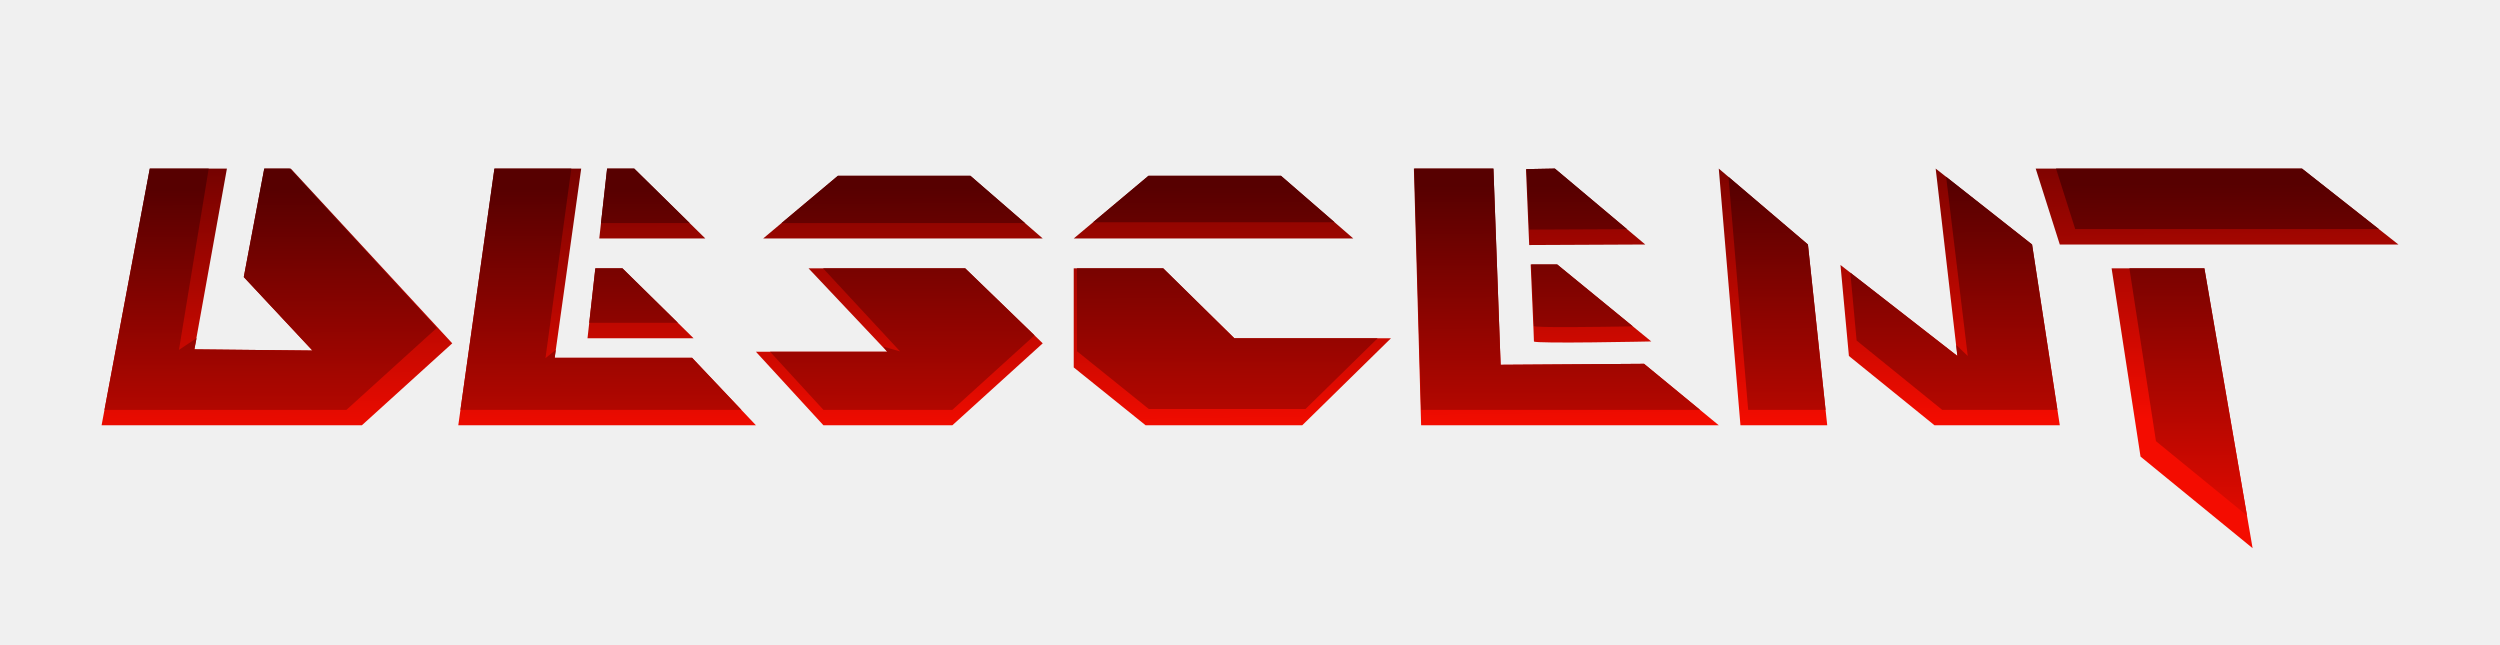
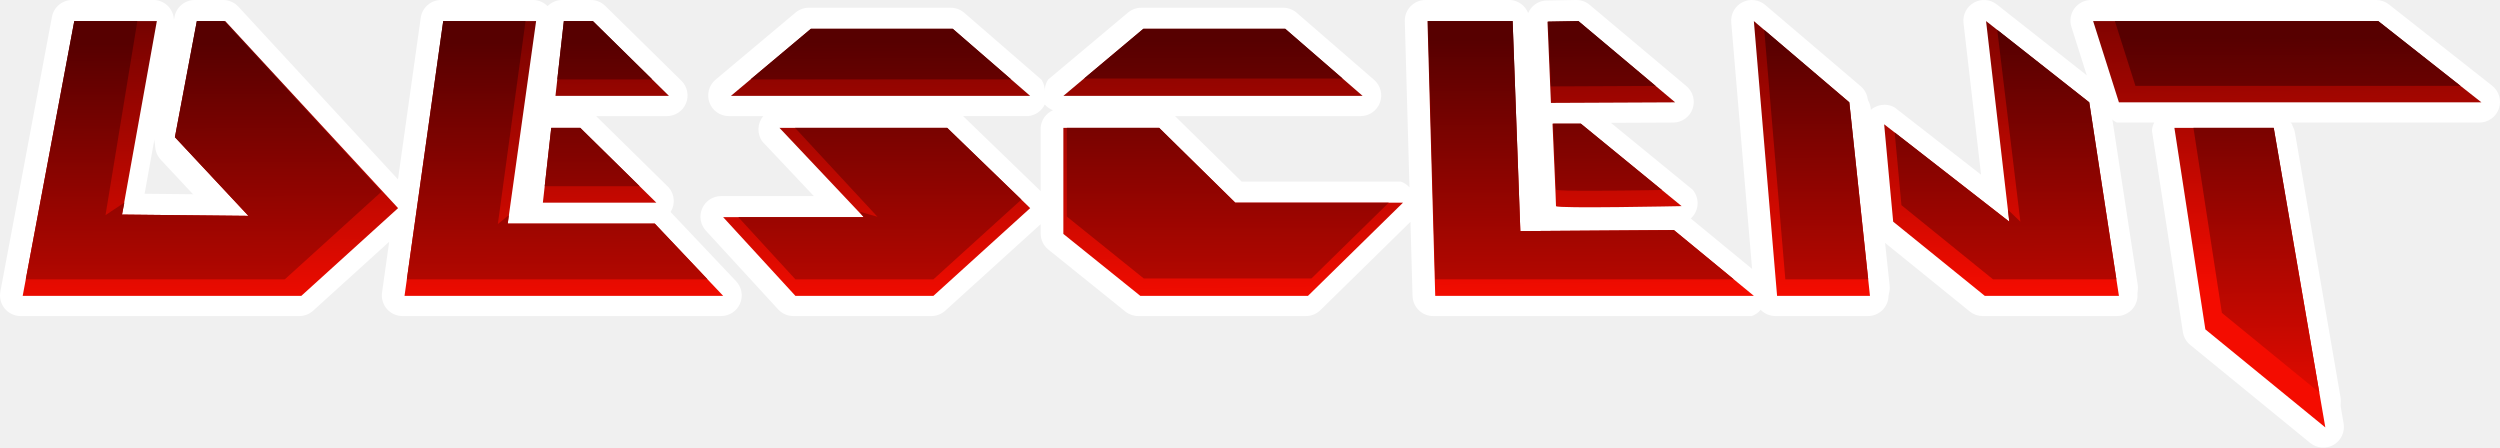
- <svg xmlns="http://www.w3.org/2000/svg" xmlns:xlink="http://www.w3.org/1999/xlink" id="svg2" xml:space="preserve" height="167.126" viewBox="0 0 648.314 167.126" width="648.314" version="1.1">
+ <svg xmlns="http://www.w3.org/2000/svg" xmlns:xlink="http://www.w3.org/1999/xlink" id="svg2" xml:space="preserve" height="108.435" viewBox="0 0 605.624 108.435" width="605.624" version="1.1">
  <defs id="defs6">
    <linearGradient id="linearGradient4453">
      <stop id="stop4425" stop-color="#570000" offset="0" />
      <stop id="stop4427" stop-color="#f40c00" offset="1" />
    </linearGradient>
-     <linearGradient id="linearGradient4501" y2="234.298" xlink:href="#linearGradient4453" gradientUnits="userSpaceOnUse" x2="878.956" gradientTransform="translate(588.6664 297.8687)" y1="305.008" x1="877.985" />
-     <linearGradient id="linearGradient4503" y2="245.785" xlink:href="#linearGradient4453" gradientUnits="userSpaceOnUse" x2="1098.501" gradientTransform="matrix(.8 0 0 -.8 551.5433 700.0761)" y1="146.667" x1="1098.233" />
+     <linearGradient id="linearGradient4501" y2="234.298" xlink:href="#linearGradient4453" gradientUnits="userSpaceOnUse" x2="878.956" gradientTransform="translate(588.6664,297.8687)" y1="305.008" x1="877.985" />
+     <linearGradient id="linearGradient4503" y2="245.785" xlink:href="#linearGradient4453" gradientUnits="userSpaceOnUse" x2="1098.501" gradientTransform="matrix(0.8,0,0,-0.8,551.5433,700.0761)" y1="146.667" x1="1098.233" />
  </defs>
-   <g id="g10" transform="matrix(1.25 0 0 -1.25 -1492.658 816.8205)">
-     <g id="g4505" transform="translate(-4.845821 31.91384)">
-       <path id="path4497" d="m1230.048 586.567-10-53.25h54l18.75 17-33.5 36.25h-5.5l-4.25-22.5 14.25-15.25-24.5 0.25 6.75 37.5h-16zm71.5 0-7.5-53.25h61.75l-13.25 14h-28.5l5.5 39.25h-18zm23.375 0-1.625-14.5h22l-14.75 14.5h-5.625zm167.375 0 1.5-53.25h61.75l-15.5 12.75-29.753-0.203-1.497 40.703h-16.5zm29.25 0-5.995-0.111 0.667-15.75 24.078 0.111-18.75 15.75zm34 0 4.5-53.25h18l-4 37.5-18.5 15.75zm45 0 4.5-38.875-24.25 18.875 1.75-18.875 17.75-14.375h26l-5.75 37.5-20 15.75zm20.75 0 5-15.75h70.25l-20 15.75h-55.25zm-248.5-1.5-15.5-13h58l-15 13h-27.5zm64.431 0-15.5-13h58l-15 13h-27.5zm79.297-18.384c0.676-15.453 0.676-15.356 0.676-15.978 0-0.507 24.345 0 24.345 0l-19.527 15.978h-5.495zm-194.044-0.814-1.625-14.5h22l-14.75 14.5h-5.625zm44.233 0 16.333-17.302h-27.25l14-15.25h26.75l18.75 17-16.083 15.552h-32.5zm55.014 0v-20.552l14.909-12h32.5l18.409 18.052h-32.5l-14.75 14.5h-18.569zm215.319 0 6-39.052 23.25-19-10 58.052h-19.25z" fill="url(#linearGradient4501)" />
-       <path id="path4499" d="m1625.514 586.567 3.984-12.55h62.986l-15.936 12.55zm15.227-20.698 5.508-35.852 18.884-15.433-8.834 51.284zm-203.511 19.198-11.483-9.631h50.095l-11.113 9.631zm-14.83-19.198v-17.183l14.909-12h32.5l14.975 14.683h-29.736l-14.75 14.5zm-49.602 19.198-11.684-9.8h50.492l-11.308 9.8zm-3.063-19.198 15.969-17.227-3.45 0.977 0.794-1.052h-24.313l11.063-12.05h26.75l17.042 15.452-14.375 13.9zm-68.187 20.698-7.05-50.05h58.272l-10.222 10.8h-28.5l0.214 1.637-2.127-1.719 5.364 39.331zm23.375 0-1.266-11.3h18.386l-11.495 11.3zm-2.441-20.698-1.266-11.3h18.386l-11.495 11.3zm169.906 20.698 1.409-50.05h57.859l-11.609 9.55-29.753-0.203-1.497 40.703zm29.159 0-5.859-0.108 0.531-12.553 20.289 0.094-14.961 12.567zm-4.886-19.884c0.346-7.899 0.541-12.281 0.541-12.778 0-0.38 13.668-0.189 20.52-0.07l-15.702 12.848h-5.359zm86.055 18.177 4.484-37.171-2.387 2.294 0.234-2.29-22.206 17.284 1.306-14.084 17.75-14.375h23.909l-5.259 34.3zm-45.153-0.008 4.084-48.334h16.059l-3.659 34.3zm-327.516 1.716-9.399-50.05h50.199l18.75 17-30.542 33.05h-5.258l-4.25-22.5 14.25-15.25-24.5 0.25 0.464 2.328-3.664-2.443 6.173 37.615h-12.223z" fill="url(#linearGradient4503)" />
+   <path style="baseline-shift:baseline;display:inline;overflow:visible;vector-effect:none;fill:#ffffff;stroke:none;stroke-width:10;stroke-linecap:round;stroke-linejoin:round;stroke-dasharray:none;stroke-opacity:1;paint-order:markers stroke fill;enable-background:accumulate;stop-color:#000000" d="m 564.59,101.443 a 5,5 0 0 1 -5.684,-0.447 l -23.606,-19.292 a 5,5 0 0 1 -1.777,-3.113 l -6.885,-44.814 a 5,5 0 0 1 4.941,-5.759 h 19.448 a 5,5 0 0 1 4.927,4.153 l 11.043,64.104 a 5,5 0 0 1 -2.407,5.168 z m -9.719,-16.66 -8.057,-46.765 h -9.409 l 5.71,37.158 z M 6.467,74.71 a 5,5 0 0 1 -4.915,-5.923 L 13.301,6.224 a 5,5 0 0 1 5.554,-3.438 l -0.64,-0.64 h 15.278 a 5,5 0 0 1 4.934,5.811 L 32.027,46.956 a 5,5 0 0 1 1.982,2.107 l 14.766,0.151 -9.839,-10.53 a 5,5 0 0 1 -1.26,-4.341 l 5.312,-28.125 a 5,5 0 0 1 4.915,-4.072 h 6.572 a 5,5 0 0 1 3.672,1.606 L 96.323,45.066 a 5,5 0 0 1 0.632,1.726 L 102.639,6.448 a 5,5 0 0 1 4.951,-4.302 h 19.939 a 5,5 0 0 1 4.485,4.109 5,5 0 0 1 4.795,-4.109 h 7.031 a 5,5 0 0 1 3.503,1.433 L 161.714,17.705 a 5,5 0 0 1 -3.506,8.564 h -22.981 a 5,5 0 0 1 -4.641,-4.531 l -1.343,9.844 a 5,5 0 0 1 4.514,-3.564 h 7.031 a 5,5 0 0 1 3.506,1.436 l 14.368,14.126 a 5,5 0 0 1 -2.109,7.629 h 2.288 a 5,5 0 0 1 3.63,1.562 l 12.778,13.501 a 5,5 0 0 1 -3.633,8.435 H 98.777 a 5,5 0 0 1 -4.951,-5.696 l 2.454,-17.422 a 5,5 0 0 1 -0.269,0.574 l -23.438,21.25 a 5,5 0 0 1 -3.359,1.296 z m 426.248,0 a 5,5 0 0 1 -4.983,-4.58 l -5.105,-60.417 a 5,5 0 0 1 8.223,-4.229 l 20.605,17.544 a 5,5 0 0 1 1.731,3.276 l 2.092,19.595 -1.05,-11.304 a 5,5 0 0 1 8.049,-4.407 L 483.533,46.734 479.087,9.881 a 5,5 0 0 1 8.057,-4.529 l 22.29,17.554 a 5,5 0 0 1 1.848,3.169 l 6.575,42.876 a 5,5 0 0 1 -4.941,5.757 h -29.888 a 5,5 0 0 1 -3.147,-1.113 l -22.188,-17.969 a 5,5 0 0 1 -1.721,-3.218 l 1.79,16.77 a 5,5 0 0 1 -4.973,5.532 z m -239.812,-0.003 a 5,5 0 0 1 -3.684,-1.619 L 175.391,58.028 a 5,5 0 0 1 3.684,-8.381 h 22.344 L 189.158,36.419 a 5,5 0 0 1 3.667,-8.401 h 36.848 a 5,5 0 0 1 3.477,1.406 l 17.969,17.375 a 5,5 0 0 1 -0.117,7.297 l -21.304,19.316 a 5,5 0 0 1 -3.357,1.294 z m 155,0 a 5,5 0 0 1 -4.997,-4.858 L 341.143,7.285 a 5,5 0 0 1 4.998,-5.139 h 20.513 a 5,5 0 0 1 4.351,3.374 5,5 0 0 1 4.17,-3.24 l 7.324,-0.134 -0.64,0.652 a 5,5 0 0 1 3.948,0.52 l 18.701,15.708 a 5,5 0 0 1 -3.193,8.828 l -15.544,0.071 a 5,5 0 0 1 0.579,0.208 l 19.627,16.06 a 5,5 0 0 1 -2.7,8.596 l 2.407,-0.017 a 5,5 0 0 1 3.21,1.138 l 14.512,11.938 a 5,5 0 0 1 -3.176,8.86 z M 277.29,74.497 a 5,5 0 0 1 -3.135,-1.106 L 255.52,58.391 a 5,5 0 0 1 -1.865,-3.894 V 33.018 a 5,5 0 0 1 5,-5 h 22.373 a 5,5 0 0 1 3.506,1.436 l 16.977,16.689 h 35.125 a 5,5 0 0 1 3.498,8.572 l -18.718,18.352 a 5,5 0 0 1 -3.501,1.431 z M 12.495,64.71 h 54.79 l 18.269,-16.565 -33.267,-35.999 h -0.242 l -4.072,21.562 16.081,17.212 a 5,5 0 0 1 -3.704,8.413 l -30.625,-0.312 a 5,5 0 0 1 -1.438,-0.693 5,5 0 0 1 -7.446,-4.973 l 6.763,-41.209 h -5.242 z m 424.814,0 h 9.917 l -3.772,-35.361 -9.841,-8.379 z m -332.778,-0.003 h 55.466 l -3.311,-3.499 h -33.472 a 5,5 0 0 1 -1.768,-0.801 5,5 0 0 1 -5.579,-4.773 l 5.933,-43.489 h -9.866 z m 90.569,0 h 29.312 l 15.915,-14.431 -12.676,-12.258 h -23.374 l 12.175,13.135 a 5,5 0 0 1 -5.029,8.21 l -1.03,-0.291 a 5,5 0 0 1 -0.928,0.574 H 190.452 Z m 157.664,0 h 53.513 l -2.339,-1.924 -35.381,0.242 a 5,5 0 0 1 -5.029,-4.817 l -1.694,-46.062 h -10.552 z m 132.034,0 h 22.29 l -5.391,-35.166 -11.233,-8.848 4.155,34.453 a 5,5 0 0 1 -5.098,4.709 5,5 0 0 1 -5.628,-0.171 l -18.64,-14.509 0.371,4.004 z M 279.053,64.497 h 36.821 l 8.521,-8.354 h -24.929 a 5,5 0 0 1 -3.506,-1.433 l -16.977,-16.692 h -15.327 v 14.084 z m 94.29,-11.506 3.098,-0.022 c -0.013,-0.003 -0.015,-2.25e-4 -0.026,-0.003 -0.239,-0.046 -0.498,-0.074 -1.116,-0.33 -0.309,-0.128 -0.728,-0.284 -1.384,-0.847 -0.189,-0.162 -0.419,-0.525 -0.644,-0.813 z m -246.709,-1.782 h 3.452 a 5,5 0 0 1 -2.878,-4.622 l 0.046,-0.422 -0.674,4.941 a 5,5 0 0 1 0.054,0.102 z m 260.12,-7.957 c 0.746,-0.003 1.468,-0.021 2.248,-0.027 l -7.285,-5.962 c 0.089,2.014 0.201,4.56 0.261,5.959 1.449,0.017 2.88,0.036 4.775,0.029 z m -248.987,-1.108 h 5.173 l -4.197,-4.126 h -0.515 z M 372.481,29.593 a 5,5 0 0 1 2.549,-1.987 5,5 0 0 1 -2.668,-1.274 z M 517.527,27.832 A 5,5 0 0 1 512.761,24.346 L 507.781,8.66 a 5,5 0 0 1 4.766,-6.514 h 63.794 a 5,5 0 0 1 3.093,1.072 l 19.919,15.686 a 5,5 0 0 1 -3.093,8.928 z m -335.481,-1.562 a 5,5 0 0 1 -3.213,-8.831 L 193.44,5.191 a 5,5 0 0 1 3.213,-1.169 h 34.375 a 5,5 0 0 1 3.274,1.221 l 14.136,12.251 a 5,5 0 0 1 -3.276,8.777 z m 80.791,-0.21 a 5,5 0 0 1 -3.213,-8.831 l 14.353,-12.039 a 5,5 0 0 1 3.215,-1.169 h 34.375 a 5,5 0 0 1 3.274,1.221 l 13.889,12.039 a 5,5 0 0 1 -3.274,8.779 z m 117.886,-8.11 6.919,-0.032 -6.831,-5.737 -0.332,0.007 z m 140.464,-0.117 h 60.642 l -7.222,-5.686 h -55.227 z m -380.369,-1.562 h 5.171 l -4.194,-4.124 h -0.515 z m 54.973,0 h 35.967 l -2.595,-2.249 H 198.472 Z m 80.788,-0.21 h 35.474 l -2.351,-2.039 h -30.691 z" id="path3" />
+   <path style="baseline-shift:baseline;display:inline;overflow:visible;vector-effect:none;fill:#ffffff;stroke:none;stroke-width:10;stroke-linecap:round;stroke-linejoin:round;stroke-dasharray:none;stroke-opacity:1;paint-order:markers stroke fill;enable-background:accumulate;stop-color:#000000" d="M 565.33,107.755 A 5,5 0 0 1 559.649,107.308 L 530.586,83.558 a 5,5 0 0 1 -1.78,-3.11 l -7.5,-48.816 a 5,5 0 0 1 0.557,-1.943 h -9.05 a 5,5 0 0 1 -1.536,-1.123 l 6.477,42.239 a 5,5 0 0 1 -4.941,5.759 h -32.5 a 5,5 0 0 1 -3.147,-1.116 l -21.043,-17.041 1.348,12.625 a 5,5 0 0 1 -4.971,5.532 h -22.5 a 5,5 0 0 1 -3.479,-1.514 5,5 0 0 1 -2.146,1.514 h -77.188 a 5,5 0 0 1 -5,-4.861 l -0.505,-17.966 -21.819,21.396 a 5,5 0 0 1 -3.501,1.431 h -40.625 a 5,5 0 0 1 -3.135,-1.106 l -18.638,-15 a 5,5 0 0 1 -1.865,-3.894 v -2.256 l -23.118,20.959 a 5,5 0 0 1 -3.357,1.296 h -33.438 a 5,5 0 0 1 -3.684,-1.619 l -17.5,-19.062 a 5,5 0 0 1 3.684,-8.381 h 22.466 L 184.698,34.305 a 5,5 0 0 1 0.21,-6.179 h -8.345 a 5,5 0 0 1 -3.213,-8.833 l 19.375,-16.25 a 5,5 0 0 1 3.213,-1.167 h 34.375 a 5,5 0 0 1 3.274,1.221 l 18.75,16.25 a 5,5 0 0 1 0.75,2.937 5,5 0 0 1 0.801,-2.991 l 19.375,-16.25 a 5,5 0 0 1 3.213,-1.167 h 34.375 a 5,5 0 0 1 3.276,1.221 l 18.75,16.25 a 5,5 0 0 1 -3.276,8.779 H 284.649 l 16.147,15.872 h 38.579 a 5,5 0 0 1 2.07,1.392 L 340.313,5.14 a 5,5 0 0 1 5,-5.139 h 20.625 A 5,5 0 0 1 370.196,3.167 5,5 0 0 1 374.287,0.14 L 381.783,8.7185093e-4 A 5,5 0 0 1 385.091,1.17 l 23.438,19.688 a 5,5 0 0 1 -3.193,8.831 l -15.093,0.068 19.8,16.201 a 5,5 0 0 1 -0.454,6.968 l 14.851,12.214 -5.046,-59.719 a 5,5 0 0 1 8.223,-4.229 l 23.125,19.688 a 5,5 0 0 1 1.731,3.276 l 0.308,2.881 a 5,5 0 0 1 6.231,-0.984 l 20.901,16.27 -4.253,-36.748 a 5,5 0 0 1 8.062,-4.502 L 505.52,18.243 501.797,6.512 A 5,5 0 0 1 506.563,8.9185093e-4 h 69.062 A 5,5 0 0 1 578.719,1.073 l 25,19.688 a 5,5 0 0 1 -3.093,8.928 h -45.784 a 5,5 0 0 1 0.398,0.334 l 12.5,72.566 a 5,5 0 0 1 -2.41,5.166 z m -9.719,-16.658 -9.512,-55.225 h -14.023 l 6.323,41.157 z M 5,76.563 A 5,5 0 0 1 0.086,70.641 L 12.586,4.078 a 5,5 0 0 1 4.915,-4.077 h 20 A 5,5 0 0 1 42.134,4.808 l 0.139,-0.737 a 5,5 0 0 1 4.915,-4.07 h 6.875 A 5,5 0 0 1 57.735,1.607 L 96.409,43.458 101.924,4.303 A 5,5 0 0 1 106.875,8.7185093e-4 h 22.5 A 5,5 0 0 1 132.647,1.49 5,5 0 0 1 136.094,8.7185093e-4 h 7.031 A 5,5 0 0 1 146.629,1.434 l 18.438,18.125 a 5,5 0 0 1 -3.503,8.567 h -17.151 l 17.605,17.307 a 5,5 0 0 1 0.43,5.923 l 15.871,16.77 a 5,5 0 0 1 -3.63,8.437 H 97.5 a 5,5 0 0 1 -4.951,-5.698 l 1.733,-12.302 -18.425,16.704 a 5,5 0 0 1 -3.357,1.296 z m 6.025,-10 h 59.544 L 88.838,49.998 51.875,10.001 h -0.544 l -4.072,21.562 16.081,17.209 a 5,5 0 0 1 -3.704,8.413 l -30.625,-0.312 a 5,5 0 0 1 -4.871,-5.884 l 7.378,-40.989 h -9.873 z m 92.229,0 h 59.817 l -7.1,-7.5 H 122.5 a 5,5 0 0 1 -4.954,-5.696 l 6.077,-43.367 h -12.402 z m 91.13,0 h 29.309 l 18.052,-16.37 -14.809,-14.321 h -27.007 l 12.456,13.196 a 5,5 0 0 1 -3.635,8.433 h -22.686 z m 83.115,0 h 36.819 l 12.815,-12.566 H 298.75 a 5,5 0 0 1 -3.506,-1.433 l -16.977,-16.692 h -16.167 v 18.296 z m 74.548,0 h 58.379 l -7.205,-5.925 -35.381,0.239 a 5,5 0 0 1 -5.032,-4.814 l -1.692,-46.062 h -10.664 z m 82.546,0 h 12.341 L 442.74,27.201 430.379,16.678 Z m 47.488,0 h 24.905 l -6.006,-39.167 -14.009,-11.033 4.243,36.655 a 5,5 0 0 1 -8.037,4.521 l -21.196,-16.499 0.925,9.993 z M 48.059,47.069 38.221,36.539 a 5,5 0 0 1 -0.813,-2.805 L 35.03,46.937 Z M 252.1,46.295 V 30.872 a 5,5 0 0 1 2.978,-4.163 5,5 0 0 1 -1.98,-1.389 5,5 0 0 1 -4.036,2.805 h -15.752 z m 129.143,-1.199 c 0,4e-5 0,-3e-5 0.013,0 2.784,0.029 6.57,0.01 10.357,-0.029 0.762,-0.007 0.771,-0.015 1.526,-0.024 L 380.821,34.964 c 0.231,5.299 0.403,9.353 0.427,10.132 z m -244.641,-1.099 h 9.69 l -8.264,-8.125 h -0.515 z m 243.403,-24.194 11.653,-0.054 -11.567,-9.717 -0.498,0.01 z m 136.465,-0.115 h 69.724 l -12.302,-9.688 H 513.396 Z m -376.816,-1.562 h 9.69 l -8.264,-8.125 h -0.515 z m 50.652,0 h 45.354 l -7.212,-6.25 h -30.691 z m 80.537,0 h 45.354 l -7.212,-6.25 H 278.294 Z" id="path1" />
+   <g id="g10" transform="matrix(1.25,0,0,-1.25,-1513.506,778.2073)">
+     <g id="g4505" transform="translate(-4.845821,31.91384)">
+       <path id="path4497" d="m 1230.048,586.567 -10,-53.25 h 54 l 18.75,17 -33.5,36.25 h -5.5 l -4.25,-22.5 14.25,-15.25 -24.5,0.25 6.75,37.5 z m 71.5,0 -7.5,-53.25 h 61.75 l -13.25,14 h -28.5 l 5.5,39.25 z m 23.375,0 -1.625,-14.5 h 22 l -14.75,14.5 z m 167.375,0 1.5,-53.25 h 61.75 l -15.5,12.75 -29.753,-0.203 -1.497,40.703 z m 29.25,0 -5.995,-0.111 0.667,-15.75 24.078,0.111 z m 34,0 4.5,-53.25 h 18 l -4,37.5 z m 45,0 4.5,-38.875 -24.25,18.875 1.75,-18.875 17.75,-14.375 h 26 l -5.75,37.5 z m 20.75,0 5,-15.75 h 70.25 l -20,15.75 z m -248.5,-1.5 -15.5,-13 h 58 l -15,13 z m 64.431,0 -15.5,-13 h 58 l -15,13 z m 79.297,-18.384 c 0.676,-15.453 0.676,-15.356 0.676,-15.978 0,-0.507 24.345,0 24.345,0 l -19.527,15.978 z m -194.044,-0.814 -1.625,-14.5 h 22 l -14.75,14.5 z m 44.233,0 16.333,-17.302 h -27.25 l 14,-15.25 h 26.75 l 18.75,17 -16.083,15.552 z m 55.014,0 V 545.317 l 14.909,-12 h 32.5 l 18.409,18.052 h -32.5 l -14.75,14.5 z m 215.319,0 6,-39.052 23.25,-19 -10,58.052 z" fill="url(#linearGradient4501)" style="fill:url(#linearGradient4501)" />
+       <path id="path4499" d="m 1625.514,586.567 3.984,-12.55 h 62.986 l -15.936,12.55 z m 15.227,-20.698 5.508,-35.852 18.884,-15.433 -8.834,51.284 z m -203.511,19.198 -11.483,-9.631 h 50.095 l -11.113,9.631 z m -14.83,-19.198 v -17.183 l 14.909,-12 h 32.5 l 14.975,14.683 h -29.736 l -14.75,14.5 z m -49.602,19.198 -11.684,-9.8 h 50.492 l -11.308,9.8 z m -3.063,-19.198 15.969,-17.227 -3.45,0.977 0.794,-1.052 h -24.313 l 11.063,-12.05 h 26.75 l 17.042,15.452 -14.375,13.9 z m -68.187,20.698 -7.05,-50.05 h 58.272 l -10.222,10.8 h -28.5 l 0.214,1.637 -2.127,-1.719 5.364,39.331 z m 23.375,0 -1.266,-11.3 h 18.386 l -11.495,11.3 z m -2.441,-20.698 -1.266,-11.3 h 18.386 l -11.495,11.3 z m 169.906,20.698 1.409,-50.05 h 57.859 l -11.609,9.55 -29.753,-0.203 -1.497,40.703 z m 29.159,0 -5.859,-0.108 0.531,-12.553 20.289,0.094 -14.961,12.567 z m -4.886,-19.884 c 0.346,-7.899 0.541,-12.281 0.541,-12.778 0,-0.38 13.668,-0.189 20.52,-0.07 l -15.702,12.848 h -5.359 z m 86.055,18.177 4.484,-37.171 -2.387,2.294 0.234,-2.29 -22.206,17.284 1.306,-14.084 17.75,-14.375 h 23.909 l -5.259,34.3 z m -45.153,-0.008 4.084,-48.334 h 16.059 l -3.659,34.3 z m -327.516,1.716 -9.399,-50.05 h 50.199 l 18.75,17 -30.542,33.05 h -5.258 l -4.25,-22.5 14.25,-15.25 -24.5,0.25 0.464,2.328 -3.664,-2.443 6.173,37.615 h -12.223 z" fill="url(#linearGradient4503)" style="fill:url(#linearGradient4503)" />
    </g>
  </g>
</svg>
